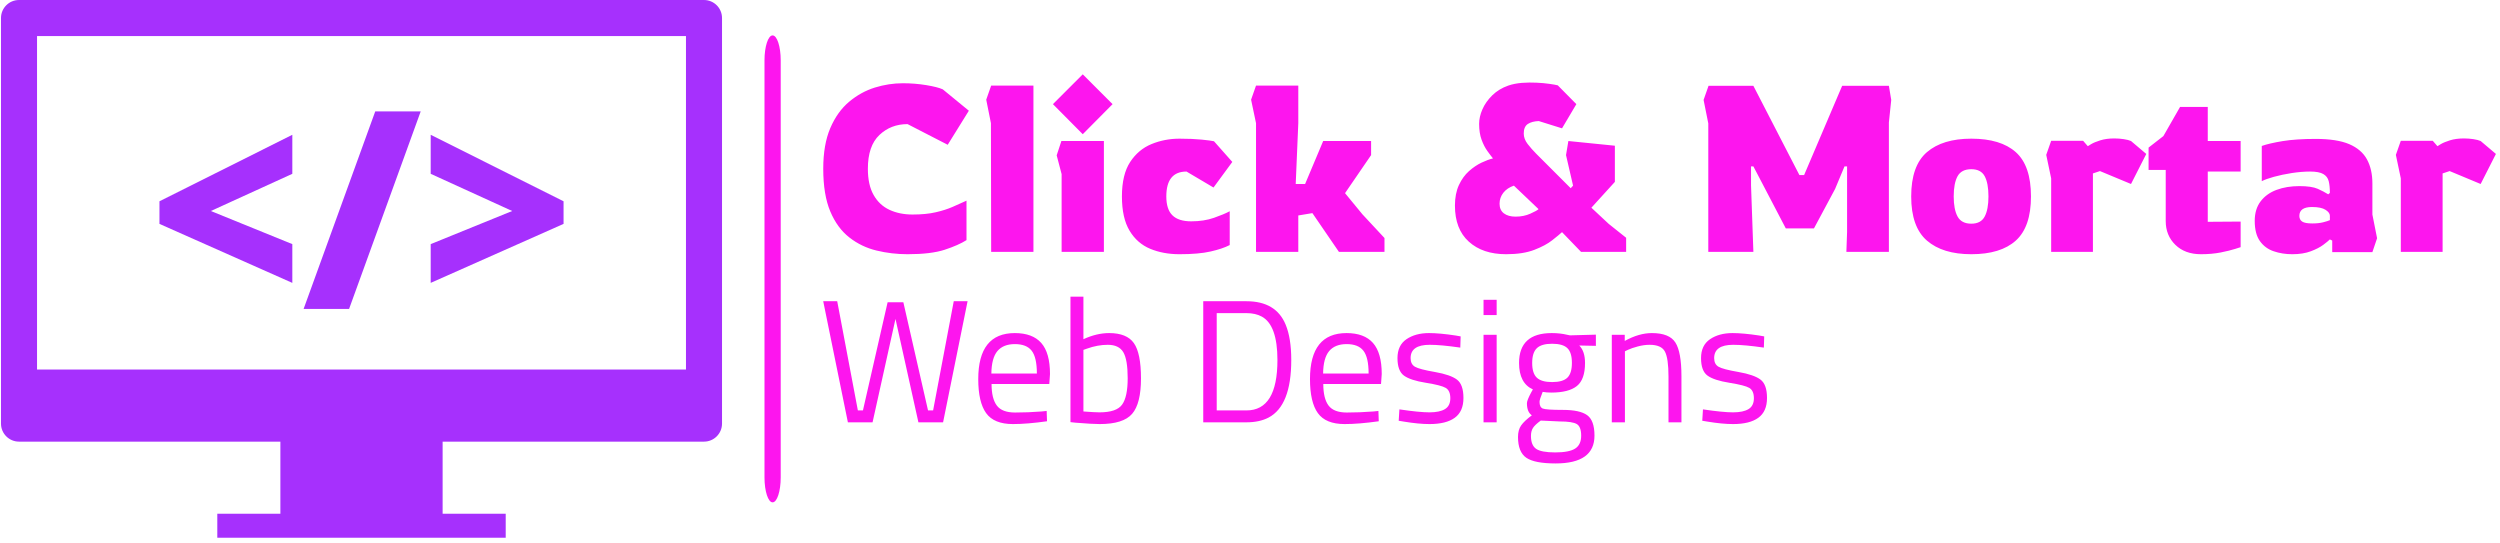
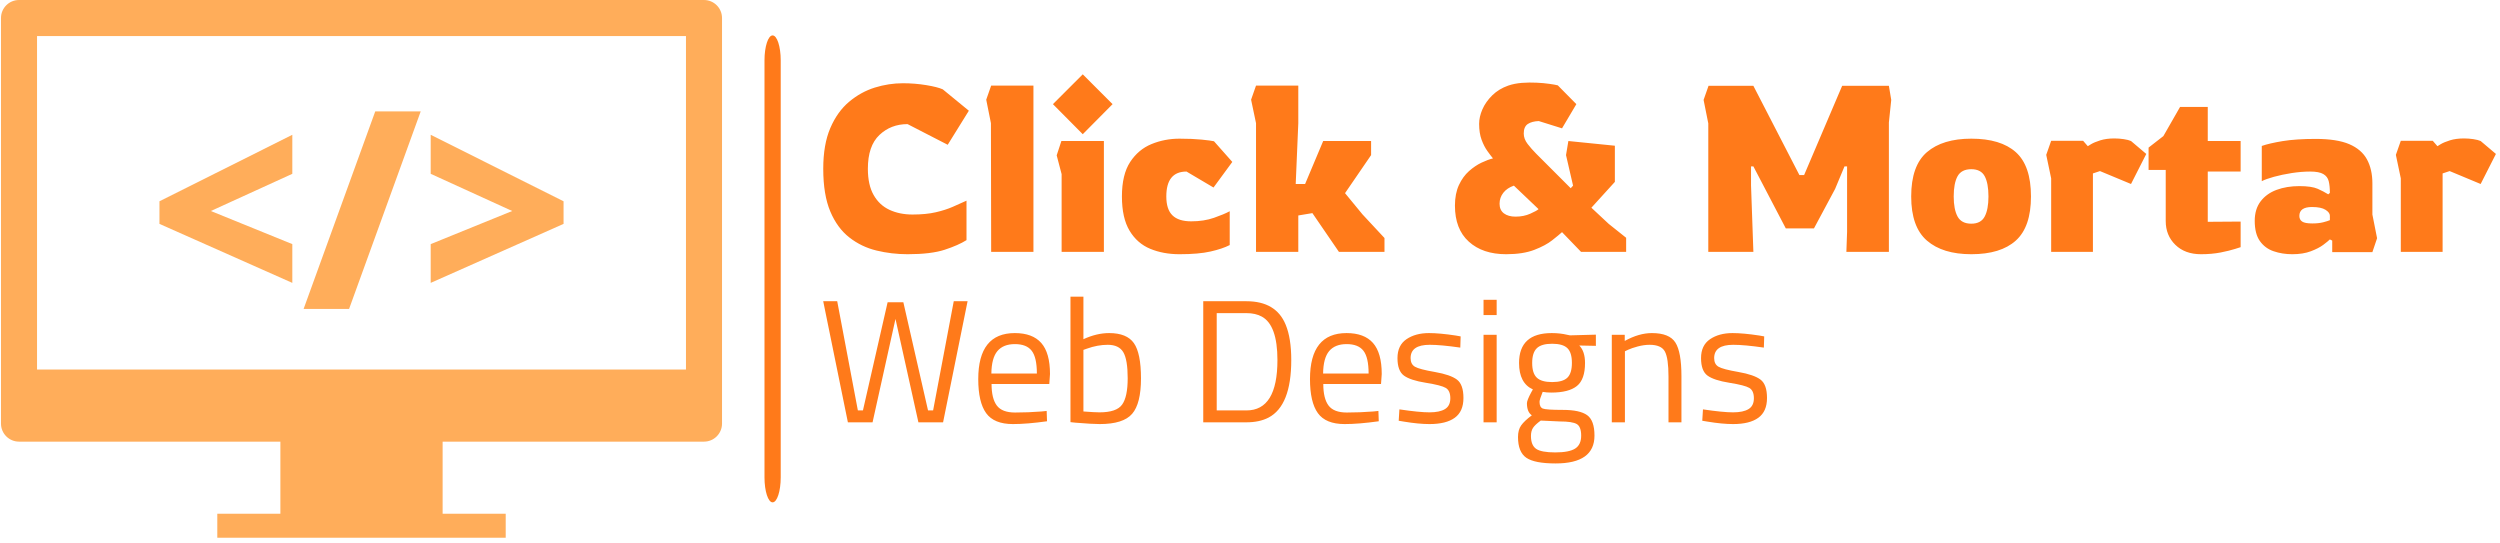
<svg xmlns="http://www.w3.org/2000/svg" version="1.1" width="2000" height="434" viewBox="0 0 2000 434">
  <g transform="matrix(1,0,0,1,-1.212121,-0.6892836)">
    <svg viewBox="0 0 396 86" data-background-color="#ffffff" preserveAspectRatio="xMidYMid meet" height="434" width="2000">
      <g id="tight-bounds" transform="matrix(1,0,0,1,0.24,0.1365862)">
        <svg viewBox="0 0 395.52 85.249" height="85.249" width="395.52">
          <g>
            <svg viewBox="0 0 589.921 127.149" height="85.249" width="395.52">
              <g>
-                 <rect width="3.836" height="110.405" x="180.524" y="8.372" fill="#fd15ee" opacity="1" stroke-width="0" stroke="transparent" fill-opacity="1" class="rect-qz-0" data-fill-palette-color="primary" rx="1%" id="qz-0" data-palette-color="#fd15ee" />
+                 <rect width="3.836" height="110.405" x="180.524" y="8.372" fill="#ff7a1a" opacity="1" stroke-width="0" stroke="transparent" fill-opacity="1" class="rect-qz-0" data-fill-palette-color="primary" rx="1%" id="qz-0" data-palette-color="#ff7a1a" />
              </g>
              <g transform="matrix(1,0,0,1,194.4011,17.57274)">
                <svg viewBox="0 0 395.52 92.004" height="92.004" width="395.52">
                  <g id="textblocktransform">
                    <svg viewBox="0 0 395.52 92.004" height="92.004" width="395.52" id="textblock">
                      <g>
                        <svg viewBox="0 0 395.52 42.534" height="42.534" width="395.52">
                          <g transform="matrix(1,0,0,1,0,0)">
-                             <svg width="395.52" viewBox="2 -37.8 356.12 38.3" height="42.534" data-palette-color="#fd15ee">
-                               <path d="M19.95 0.5L19.95 0.5Q16.55 0.5 13.35-0.28 10.15-1.05 7.58-3.05 5-5.05 3.5-8.6 2-12.15 2-17.7L2-17.7Q2-22.85 3.5-26.35 5-29.85 7.5-31.95 10-34.05 12.98-34.98 15.95-35.9 18.95-35.9L18.95-35.9Q21.5-35.9 23.93-35.5 26.35-35.1 27.45-34.6L27.45-34.6 33-30.05 28.5-22.8 19.95-27.2Q16.4-27.2 13.95-24.88 11.5-22.55 11.5-17.7L11.5-17.7Q11.5-14.25 12.73-12.1 13.95-9.95 16.1-8.95 18.25-7.95 21-7.95L21-7.95Q23.9-7.95 25.95-8.43 28-8.9 29.55-9.58 31.1-10.25 32.5-10.9L32.5-10.9 32.5-2.5Q30.75-1.4 27.85-0.45 24.95 0.5 19.95 0.5ZM46.75 0L37.75 0 37.7-27.4 36.7-32.4 37.75-35.4 46.75-35.4 46.75 0ZM63.6-31.45L57.25-25.05 50.9-31.45 57.25-37.8 63.6-31.45ZM61.75 0L52.75 0 52.75-16.55 51.7-20.55 52.7-23.6 61.75-23.6 61.75 0ZM77.84 0.5L77.84 0.5Q74.39 0.5 71.62-0.65 68.84-1.8 67.22-4.5 65.59-7.2 65.59-11.8L65.59-11.8Q65.59-16.45 67.34-19.13 69.09-21.8 71.89-22.95 74.69-24.1 77.84-24.1L77.84-24.1Q80.59-24.1 82.57-23.9 84.54-23.7 85.19-23.55L85.19-23.55 89.09-19.15 85.09-13.7 79.34-17.1Q75.04-17.1 75.04-11.8L75.04-11.8Q75.04-9.05 76.34-7.78 77.64-6.5 80.34-6.5L80.34-6.5Q83.04-6.5 85.19-7.25 87.34-8 88.54-8.65L88.54-8.65 88.54-1.45Q86.99-0.65 84.47-0.08 81.94 0.5 77.84 0.5ZM103.14 0L94.14 0 94.14-27.4 93.09-32.4 94.14-35.4 103.14-35.4 103.14-27.4 102.59-14.45 104.59-14.45 108.44-23.6 118.64-23.6 118.64-20.6 113.09-12.5 116.79-8 121.49-2.95 121.49 0 111.79 0 106.14-8.25 103.14-7.75 103.14 0ZM147.39 0.5L147.39 0.5Q142.39 0.5 139.44-2.18 136.49-4.85 136.49-9.85L136.49-9.85Q136.49-12.4 137.34-14.23 138.19-16.05 139.49-17.2 140.79-18.35 142.16-19 143.54-19.65 144.59-19.9L144.59-19.9Q144.09-20.5 143.39-21.48 142.69-22.45 142.16-23.88 141.64-25.3 141.64-27.25L141.64-27.25Q141.64-28.75 142.34-30.35 143.04-31.95 144.44-33.33 145.84-34.7 147.84-35.4L147.84-35.4Q149.14-35.85 150.74-35.98 152.34-36.1 153.86-36.02 155.39-35.95 156.61-35.77 157.84-35.6 158.39-35.45L158.39-35.45 162.34-31.45 159.29-26.3 154.34-27.85Q152.89-27.8 152.01-27.23 151.14-26.65 151.14-25.2L151.14-25.2Q151.14-24.05 151.96-22.98 152.79-21.9 153.79-20.9L153.79-20.9 161.14-13.55 161.64-14.1 160.14-20.6 160.64-23.6 170.54-22.6 170.54-14.9 165.54-9.4 169.24-5.95 172.94-3 172.94 0 163.34 0 159.29-4.2Q158.64-3.6 157.21-2.48 155.79-1.35 153.39-0.43 150.99 0.5 147.39 0.5ZM149.39-7.5L149.39-7.5Q151.14-7.5 152.54-8.13 153.94-8.75 154.29-9.1L154.29-9.1 149.04-14.1Q147.59-13.6 146.79-12.58 145.99-11.55 145.99-10.25L145.99-10.25Q145.99-8.9 146.91-8.2 147.84-7.5 149.39-7.5ZM200.03 0L190.43 0 190.43-27.35 189.43-32.35 190.48-35.35 200.03-35.35 209.83-16.35 210.83-16.35 218.93-35.35 228.88-35.35 229.38-32.35 228.88-27.55 228.88 0 219.83 0 219.98-4.25 219.98-18.2 219.43-18.2 217.43-13.4 212.93-5 206.93-5 200.03-18.2 199.53-18.2 199.53-14.15 200.03 0ZM246.43 0.5L246.43 0.5Q240.33 0.5 236.98-2.4 233.63-5.3 233.63-11.8L233.63-11.8Q233.63-18.35 236.98-21.23 240.33-24.1 246.43-24.1L246.43-24.1Q252.68-24.1 255.9-21.23 259.13-18.35 259.13-11.8L259.13-11.8Q259.13-5.3 255.9-2.4 252.68 0.5 246.43 0.5ZM246.43-6L246.43-6Q248.48-6 249.28-7.53 250.08-9.05 250.08-11.8L250.08-11.8Q250.08-14.6 249.28-16.1 248.48-17.6 246.43-17.6L246.43-17.6Q244.33-17.6 243.5-16.1 242.68-14.6 242.68-11.8L242.68-11.8Q242.68-9.05 243.5-7.53 244.33-6 246.43-6ZM272.32 0L263.43 0 263.43-15.65 262.38-20.65 263.43-23.65 270.23-23.65 271.23-22.5Q271.23-22.5 271.93-22.93 272.63-23.35 273.9-23.75 275.18-24.15 276.88-24.15L276.88-24.15Q277.88-24.15 278.88-24 279.88-23.85 280.43-23.6L280.43-23.6 283.68-20.85 280.43-14.45 273.82-17.2 272.32-16.7 272.32 0ZM295.32 0.5L295.32 0.5Q291.92 0.5 289.87-1.5 287.82-3.5 287.82-6.55L287.82-6.55 287.82-17.45 284.17-17.45 284.17-22.2 287.32-24.65 290.87-30.85 296.77-30.85 296.77-23.6 303.77-23.6 303.77-17.1 296.77-17.1 296.77-6.4 303.77-6.45 303.77-1Q303.77-1 302.6-0.63 301.42-0.25 299.52 0.13 297.62 0.5 295.32 0.5ZM314.77 0.5L314.77 0.5Q312.62 0.5 310.8-0.13 308.97-0.75 307.87-2.3 306.77-3.85 306.77-6.6L306.77-6.6Q306.77-9.1 308.02-10.75 309.27-12.4 311.42-13.2 313.57-14 316.27-14L316.27-14Q318.87-14 320.17-13.43 321.47-12.85 322.42-12.25L322.42-12.25 322.77-12.55Q322.77-14.05 322.52-15.05 322.27-16.05 321.37-16.57 320.47-17.1 318.57-17.1L318.57-17.1Q316.72-17.1 314.65-16.78 312.57-16.45 310.85-15.98 309.12-15.5 308.27-15.05L308.27-15.05 308.27-22.55Q309.82-23.1 312.7-23.58 315.57-24.05 319.77-24.05L319.77-24.05Q324.27-24.05 326.9-22.93 329.52-21.8 330.67-19.68 331.82-17.55 331.82-14.6L331.82-14.6 331.82-7.95 332.82-2.9 331.82 0.05 323.27 0.05 323.27-2.4 322.77-2.65Q322.37-2.25 321.37-1.5 320.37-0.75 318.72-0.13 317.07 0.5 314.77 0.5ZM319.02-6.05L319.02-6.05Q320.37-6.05 321.35-6.3 322.32-6.55 322.77-6.75L322.77-6.75 322.77-7.7Q322.77-8.35 321.85-8.95 320.92-9.55 318.97-9.55L318.97-9.55Q316.27-9.55 316.27-7.65L316.27-7.65Q316.27-6.85 316.87-6.45 317.47-6.05 319.02-6.05ZM346.77 0L337.87 0 337.87-15.65 336.82-20.65 337.87-23.65 344.67-23.65 345.67-22.5Q345.67-22.5 346.37-22.93 347.07-23.35 348.34-23.75 349.62-24.15 351.32-24.15L351.32-24.15Q352.32-24.15 353.32-24 354.32-23.85 354.87-23.6L354.87-23.6 358.12-20.85 354.87-14.45 348.27-17.2 346.77-16.7 346.77 0Z" opacity="1" transform="matrix(1,0,0,1,0,0)" fill="#fd15ee" class="wordmark-text-0" data-fill-palette-color="primary" id="text-0" />
+                             <svg width="395.52" viewBox="2 -37.8 356.12 38.3" height="42.534" data-palette-color="#ff7a1a">
+                               <path d="M19.95 0.5L19.95 0.5Q16.55 0.5 13.35-0.28 10.15-1.05 7.58-3.05 5-5.05 3.5-8.6 2-12.15 2-17.7L2-17.7Q2-22.85 3.5-26.35 5-29.85 7.5-31.95 10-34.05 12.98-34.98 15.95-35.9 18.95-35.9L18.95-35.9Q21.5-35.9 23.93-35.5 26.35-35.1 27.45-34.6L27.45-34.6 33-30.05 28.5-22.8 19.95-27.2Q16.4-27.2 13.95-24.88 11.5-22.55 11.5-17.7L11.5-17.7Q11.5-14.25 12.73-12.1 13.95-9.95 16.1-8.95 18.25-7.95 21-7.95L21-7.95Q23.9-7.95 25.95-8.43 28-8.9 29.55-9.58 31.1-10.25 32.5-10.9L32.5-10.9 32.5-2.5Q30.75-1.4 27.85-0.45 24.95 0.5 19.95 0.5ZM46.75 0L37.75 0 37.7-27.4 36.7-32.4 37.75-35.4 46.75-35.4 46.75 0ZM63.6-31.45L57.25-25.05 50.9-31.45 57.25-37.8 63.6-31.45ZM61.75 0L52.75 0 52.75-16.55 51.7-20.55 52.7-23.6 61.75-23.6 61.75 0ZM77.84 0.5L77.84 0.5Q74.39 0.5 71.62-0.65 68.84-1.8 67.22-4.5 65.59-7.2 65.59-11.8L65.59-11.8Q65.59-16.45 67.34-19.13 69.09-21.8 71.89-22.95 74.69-24.1 77.84-24.1L77.84-24.1Q80.59-24.1 82.57-23.9 84.54-23.7 85.19-23.55L85.19-23.55 89.09-19.15 85.09-13.7 79.34-17.1Q75.04-17.1 75.04-11.8L75.04-11.8Q75.04-9.05 76.34-7.78 77.64-6.5 80.34-6.5L80.34-6.5Q83.04-6.5 85.19-7.25 87.34-8 88.54-8.65L88.54-8.65 88.54-1.45Q86.99-0.65 84.47-0.08 81.94 0.5 77.84 0.5ZM103.14 0L94.14 0 94.14-27.4 93.09-32.4 94.14-35.4 103.14-35.4 103.14-27.4 102.59-14.45 104.59-14.45 108.44-23.6 118.64-23.6 118.64-20.6 113.09-12.5 116.79-8 121.49-2.95 121.49 0 111.79 0 106.14-8.25 103.14-7.75 103.14 0ZM147.39 0.5L147.39 0.5Q142.39 0.5 139.44-2.18 136.49-4.85 136.49-9.85L136.49-9.85Q136.49-12.4 137.34-14.23 138.19-16.05 139.49-17.2 140.79-18.35 142.16-19 143.54-19.65 144.59-19.9L144.59-19.9Q144.09-20.5 143.39-21.48 142.69-22.45 142.16-23.88 141.64-25.3 141.64-27.25L141.64-27.25Q141.64-28.75 142.34-30.35 143.04-31.95 144.44-33.33 145.84-34.7 147.84-35.4L147.84-35.4Q149.14-35.85 150.74-35.98 152.34-36.1 153.86-36.02 155.39-35.95 156.61-35.77 157.84-35.6 158.39-35.45L158.39-35.45 162.34-31.45 159.29-26.3 154.34-27.85Q152.89-27.8 152.01-27.23 151.14-26.65 151.14-25.2L151.14-25.2Q151.14-24.05 151.96-22.98 152.79-21.9 153.79-20.9L153.79-20.9 161.14-13.55 161.64-14.1 160.14-20.6 160.64-23.6 170.54-22.6 170.54-14.9 165.54-9.4 169.24-5.95 172.94-3 172.94 0 163.34 0 159.29-4.2Q158.64-3.6 157.21-2.48 155.79-1.35 153.39-0.43 150.99 0.5 147.39 0.5ZM149.39-7.5L149.39-7.5Q151.14-7.5 152.54-8.13 153.94-8.75 154.29-9.1L154.29-9.1 149.04-14.1Q147.59-13.6 146.79-12.58 145.99-11.55 145.99-10.25L145.99-10.25Q145.99-8.9 146.91-8.2 147.84-7.5 149.39-7.5ZM200.03 0L190.43 0 190.43-27.35 189.43-32.35 190.48-35.35 200.03-35.35 209.83-16.35 210.83-16.35 218.93-35.35 228.88-35.35 229.38-32.35 228.88-27.55 228.88 0 219.83 0 219.98-4.25 219.98-18.2 219.43-18.2 217.43-13.4 212.93-5 206.93-5 200.03-18.2 199.53-18.2 199.53-14.15 200.03 0ZM246.43 0.5L246.43 0.5Q240.33 0.5 236.98-2.4 233.63-5.3 233.63-11.8L233.63-11.8Q233.63-18.35 236.98-21.23 240.33-24.1 246.43-24.1L246.43-24.1Q252.68-24.1 255.9-21.23 259.13-18.35 259.13-11.8L259.13-11.8Q259.13-5.3 255.9-2.4 252.68 0.5 246.43 0.5ZM246.43-6L246.43-6Q248.48-6 249.28-7.53 250.08-9.05 250.08-11.8L250.08-11.8Q250.08-14.6 249.28-16.1 248.48-17.6 246.43-17.6L246.43-17.6Q244.33-17.6 243.5-16.1 242.68-14.6 242.68-11.8L242.68-11.8Q242.68-9.05 243.5-7.53 244.33-6 246.43-6ZM272.32 0L263.43 0 263.43-15.65 262.38-20.65 263.43-23.65 270.23-23.65 271.23-22.5Q271.23-22.5 271.93-22.93 272.63-23.35 273.9-23.75 275.18-24.15 276.88-24.15L276.88-24.15Q277.88-24.15 278.88-24 279.88-23.85 280.43-23.6L280.43-23.6 283.68-20.85 280.43-14.45 273.82-17.2 272.32-16.7 272.32 0ZM295.32 0.5L295.32 0.5Q291.92 0.5 289.87-1.5 287.82-3.5 287.82-6.55L287.82-6.55 287.82-17.45 284.17-17.45 284.17-22.2 287.32-24.65 290.87-30.85 296.77-30.85 296.77-23.6 303.77-23.6 303.77-17.1 296.77-17.1 296.77-6.4 303.77-6.45 303.77-1Q303.77-1 302.6-0.63 301.42-0.25 299.52 0.13 297.62 0.5 295.32 0.5ZM314.77 0.5L314.77 0.5Q312.62 0.5 310.8-0.13 308.97-0.75 307.87-2.3 306.77-3.85 306.77-6.6L306.77-6.6Q306.77-9.1 308.02-10.75 309.27-12.4 311.42-13.2 313.57-14 316.27-14L316.27-14Q318.87-14 320.17-13.43 321.47-12.85 322.42-12.25L322.42-12.25 322.77-12.55Q322.77-14.05 322.52-15.05 322.27-16.05 321.37-16.57 320.47-17.1 318.57-17.1L318.57-17.1Q316.72-17.1 314.65-16.78 312.57-16.45 310.85-15.98 309.12-15.5 308.27-15.05L308.27-15.05 308.27-22.55Q309.82-23.1 312.7-23.58 315.57-24.05 319.77-24.05L319.77-24.05Q324.27-24.05 326.9-22.93 329.52-21.8 330.67-19.68 331.82-17.55 331.82-14.6L331.82-14.6 331.82-7.95 332.82-2.9 331.82 0.05 323.27 0.05 323.27-2.4 322.77-2.65Q322.37-2.25 321.37-1.5 320.37-0.75 318.72-0.13 317.07 0.5 314.77 0.5ZM319.02-6.05L319.02-6.05Q320.37-6.05 321.35-6.3 322.32-6.55 322.77-6.75L322.77-6.75 322.77-7.7Q322.77-8.35 321.85-8.95 320.92-9.55 318.97-9.55L318.97-9.55Q316.27-9.55 316.27-7.65L316.27-7.65Q316.27-6.85 316.87-6.45 317.47-6.05 319.02-6.05ZM346.77 0L337.87 0 337.87-15.65 336.82-20.65 337.87-23.65 344.67-23.65 345.67-22.5Q345.67-22.5 346.37-22.93 347.07-23.35 348.34-23.75 349.62-24.15 351.32-24.15L351.32-24.15Q352.32-24.15 353.32-24 354.32-23.85 354.87-23.6L354.87-23.6 358.12-20.85 354.87-14.45 348.27-17.2 346.77-16.7 346.77 0Z" opacity="1" transform="matrix(1,0,0,1,0,0)" fill="#ff7a1a" class="wordmark-text-0" data-fill-palette-color="primary" id="text-0" />
                            </svg>
                          </g>
                        </svg>
                      </g>
                      <g transform="matrix(1,0,0,1,0,52.57502)">
                        <svg viewBox="0 0 223.168 39.429" height="39.429" width="223.168">
                          <g transform="matrix(1,0,0,1,0,0)">
-                             <svg width="223.168" viewBox="1.5 -35.9 269.68 47.65" height="39.429" data-palette-color="#fd15ee">
-                               <path d="M8.55 0L1.5-34.6 5.5-34.6 11.4-3.4 12.85-3.4 19.9-34.3 24.4-34.3 31.45-3.4 32.9-3.4 38.8-34.6 42.75-34.6 35.75 0 28.7 0 22.15-29.55 15.6 0 8.55 0ZM63.9-3.1L63.9-3.1 65.35-3.25 65.45-0.3Q59.75 0.5 55.7 0.5L55.7 0.5Q50.3 0.5 48.05-2.63 45.8-5.75 45.8-12.35L45.8-12.35Q45.8-25.5 56.25-25.5L56.25-25.5Q61.3-25.5 63.8-22.68 66.3-19.85 66.3-13.8L66.3-13.8 66.1-10.95 49.6-10.95Q49.6-6.8 51.1-4.8 52.6-2.8 56.32-2.8 60.05-2.8 63.9-3.1ZM49.55-13.95L62.55-13.95Q62.55-18.55 61.07-20.45 59.6-22.35 56.27-22.35 52.95-22.35 51.27-20.35 49.6-18.35 49.55-13.95L49.55-13.95ZM83.2-25.5L83.2-25.5Q88.25-25.5 90.27-22.63 92.3-19.75 92.3-12.55 92.3-5.35 89.77-2.43 87.25 0.5 80.5 0.5L80.5 0.5Q78.4 0.5 73.55 0.1L73.55 0.1 72.15-0.05 72.15-35.9 75.85-35.9 75.85-23.75Q79.65-25.5 83.2-25.5ZM80.45-2.85L80.45-2.85Q85.35-2.85 86.92-5.08 88.5-7.3 88.5-12.6 88.5-17.9 87.25-20.03 86-22.15 82.8-22.15L82.8-22.15Q79.9-22.15 76.85-21.05L76.85-21.05 75.85-20.7 75.85-3.1Q79.1-2.85 80.45-2.85ZM122.44 0L122.44 0 110.09 0 110.09-34.6 122.44-34.6Q130.89-34.6 133.64-27.9L133.64-27.9Q135.24-24.05 135.24-17.8L135.24-17.8Q135.24-4.75 128.74-1.35L128.74-1.35Q126.14 0 122.44 0ZM131.29-17.8L131.29-17.8Q131.29-27.75 126.84-30.2L126.84-30.2Q125.04-31.2 122.44-31.2L122.44-31.2 113.94-31.2 113.94-3.4 122.44-3.4Q131.29-3.4 131.29-17.8ZM158.69-3.1L158.69-3.1 160.14-3.25 160.24-0.3Q154.54 0.5 150.49 0.5L150.49 0.5Q145.09 0.5 142.84-2.63 140.59-5.75 140.59-12.35L140.59-12.35Q140.59-25.5 151.04-25.5L151.04-25.5Q156.09-25.5 158.59-22.68 161.09-19.85 161.09-13.8L161.09-13.8 160.89-10.95 144.39-10.95Q144.39-6.8 145.89-4.8 147.39-2.8 151.11-2.8 154.84-2.8 158.69-3.1ZM144.34-13.95L157.34-13.95Q157.34-18.55 155.86-20.45 154.39-22.35 151.06-22.35 147.74-22.35 146.06-20.35 144.39-18.35 144.34-13.95L144.34-13.95ZM174.79-22.15L174.79-22.15Q169.34-22.15 169.34-18.35L169.34-18.35Q169.34-16.6 170.59-15.88 171.84-15.15 176.29-14.38 180.74-13.6 182.59-12.2 184.44-10.8 184.44-6.95 184.44-3.1 181.96-1.3 179.49 0.5 174.74 0.5L174.74 0.5Q171.64 0.5 167.44-0.2L167.44-0.2 165.94-0.45 166.14-3.7Q171.84-2.85 174.74-2.85 177.64-2.85 179.16-3.78 180.69-4.7 180.69-6.88 180.69-9.05 179.39-9.83 178.09-10.6 173.69-11.3 169.29-12 167.44-13.35 165.59-14.7 165.59-18.35 165.59-22 168.16-23.75 170.74-25.5 174.59-25.5L174.59-25.5Q177.64-25.5 182.24-24.8L182.24-24.8 183.64-24.55 183.54-21.35Q177.99-22.15 174.79-22.15ZM193.93 0L190.18 0 190.18-25 193.93-25 193.93 0ZM193.93-30.65L190.18-30.65 190.18-35 193.93-35 193.93-30.65ZM210.78 11.75L210.78 11.75Q204.78 11.75 202.41 10.13 200.03 8.5 200.03 4.2L200.03 4.2Q200.03 2.15 200.93 0.88 201.83-0.4 203.98-2L203.98-2Q202.58-2.95 202.58-5.45L202.58-5.45Q202.58-6.3 203.83-8.6L203.83-8.6 204.28-9.4Q200.33-11.2 200.33-16.95L200.33-16.95Q200.33-25.5 209.68-25.5L209.68-25.5Q212.08-25.5 214.13-25L214.13-25 214.88-24.85 222.28-25.05 222.28-21.85 217.53-21.95Q219.18-20.3 219.18-16.95L219.18-16.95Q219.18-12.25 216.86-10.38 214.53-8.5 209.53-8.5L209.53-8.5Q208.18-8.5 207.08-8.7L207.08-8.7Q206.18-6.5 206.18-5.85L206.18-5.85Q206.18-4.3 207.13-3.93 208.08-3.55 212.88-3.55 217.68-3.55 219.78-2.05 221.88-0.55 221.88 3.8L221.88 3.8Q221.88 11.75 210.78 11.75ZM203.73 3.9L203.73 3.9Q203.73 6.55 205.21 7.58 206.68 8.6 210.66 8.6 214.63 8.6 216.36 7.5 218.08 6.4 218.08 3.83 218.08 1.25 216.83 0.5 215.58-0.25 211.93-0.25L211.93-0.25 206.53-0.5Q204.88 0.7 204.31 1.6 203.73 2.5 203.73 3.9ZM204.08-16.95Q204.08-14 205.41-12.75 206.73-11.5 209.78-11.5 212.83-11.5 214.13-12.75 215.43-14 215.43-16.98 215.43-19.95 214.13-21.2 212.83-22.45 209.78-22.45 206.73-22.45 205.41-21.18 204.08-19.9 204.08-16.95ZM230.58-20.3L230.58 0 226.83 0 226.83-25 230.53-25 230.53-23.25Q234.58-25.5 238.28-25.5L238.28-25.5Q243.28-25.5 245-22.8 246.73-20.1 246.73-13.2L246.73-13.2 246.73 0 243.03 0 243.03-13.1Q243.03-18.3 242-20.23 240.98-22.15 237.63-22.15L237.63-22.15Q236.03-22.15 234.25-21.68 232.48-21.2 231.53-20.75L231.53-20.75 230.58-20.3ZM261.53-22.15L261.53-22.15Q256.08-22.15 256.08-18.35L256.08-18.35Q256.08-16.6 257.33-15.88 258.58-15.15 263.03-14.38 267.48-13.6 269.33-12.2 271.18-10.8 271.18-6.95 271.18-3.1 268.7-1.3 266.23 0.5 261.48 0.5L261.48 0.5Q258.38 0.5 254.18-0.2L254.18-0.2 252.68-0.45 252.88-3.7Q258.58-2.85 261.48-2.85 264.38-2.85 265.9-3.78 267.43-4.7 267.43-6.88 267.43-9.05 266.13-9.83 264.83-10.6 260.43-11.3 256.03-12 254.18-13.35 252.33-14.7 252.33-18.35 252.33-22 254.9-23.75 257.48-25.5 261.33-25.5L261.33-25.5Q264.38-25.5 268.98-24.8L268.98-24.8 270.38-24.55 270.28-21.35Q264.73-22.15 261.53-22.15Z" opacity="1" transform="matrix(1,0,0,1,0,0)" fill="#fd15ee" class="slogan-text-1" data-fill-palette-color="secondary" id="text-1" />
+                             <svg width="223.168" viewBox="1.5 -35.9 269.68 47.65" height="39.429" data-palette-color="#ff7a1a">
+                               <path d="M8.55 0L1.5-34.6 5.5-34.6 11.4-3.4 12.85-3.4 19.9-34.3 24.4-34.3 31.45-3.4 32.9-3.4 38.8-34.6 42.75-34.6 35.75 0 28.7 0 22.15-29.55 15.6 0 8.55 0ZM63.9-3.1L63.9-3.1 65.35-3.25 65.45-0.3Q59.75 0.5 55.7 0.5L55.7 0.5Q50.3 0.5 48.05-2.63 45.8-5.75 45.8-12.35L45.8-12.35Q45.8-25.5 56.25-25.5L56.25-25.5Q61.3-25.5 63.8-22.68 66.3-19.85 66.3-13.8L66.3-13.8 66.1-10.95 49.6-10.95Q49.6-6.8 51.1-4.8 52.6-2.8 56.32-2.8 60.05-2.8 63.9-3.1ZM49.55-13.95L62.55-13.95Q62.55-18.55 61.07-20.45 59.6-22.35 56.27-22.35 52.95-22.35 51.27-20.35 49.6-18.35 49.55-13.95L49.55-13.95ZM83.2-25.5L83.2-25.5Q88.25-25.5 90.27-22.63 92.3-19.75 92.3-12.55 92.3-5.35 89.77-2.43 87.25 0.5 80.5 0.5L80.5 0.5Q78.4 0.5 73.55 0.1L73.55 0.1 72.15-0.05 72.15-35.9 75.85-35.9 75.85-23.75Q79.65-25.5 83.2-25.5ZM80.45-2.85L80.45-2.85Q85.35-2.85 86.92-5.08 88.5-7.3 88.5-12.6 88.5-17.9 87.25-20.03 86-22.15 82.8-22.15L82.8-22.15Q79.9-22.15 76.85-21.05L76.85-21.05 75.85-20.7 75.85-3.1Q79.1-2.85 80.45-2.85ZM122.44 0L122.44 0 110.09 0 110.09-34.6 122.44-34.6Q130.89-34.6 133.64-27.9L133.64-27.9Q135.24-24.05 135.24-17.8L135.24-17.8Q135.24-4.75 128.74-1.35L128.74-1.35Q126.14 0 122.44 0ZM131.29-17.8L131.29-17.8Q131.29-27.75 126.84-30.2L126.84-30.2Q125.04-31.2 122.44-31.2L122.44-31.2 113.94-31.2 113.94-3.4 122.44-3.4Q131.29-3.4 131.29-17.8ZM158.69-3.1L158.69-3.1 160.14-3.25 160.24-0.3Q154.54 0.5 150.49 0.5L150.49 0.5Q145.09 0.5 142.84-2.63 140.59-5.75 140.59-12.35L140.59-12.35Q140.59-25.5 151.04-25.5L151.04-25.5Q156.09-25.5 158.59-22.68 161.09-19.85 161.09-13.8L161.09-13.8 160.89-10.95 144.39-10.95Q144.39-6.8 145.89-4.8 147.39-2.8 151.11-2.8 154.84-2.8 158.69-3.1ZM144.34-13.95L157.34-13.95Q157.34-18.55 155.86-20.45 154.39-22.35 151.06-22.35 147.74-22.35 146.06-20.35 144.39-18.35 144.34-13.95L144.34-13.95ZM174.79-22.15L174.79-22.15Q169.34-22.15 169.34-18.35L169.34-18.35Q169.34-16.6 170.59-15.88 171.84-15.15 176.29-14.38 180.74-13.6 182.59-12.2 184.44-10.8 184.44-6.95 184.44-3.1 181.96-1.3 179.49 0.5 174.74 0.5L174.74 0.5Q171.64 0.5 167.44-0.2L167.44-0.2 165.94-0.45 166.14-3.7Q171.84-2.85 174.74-2.85 177.64-2.85 179.16-3.78 180.69-4.7 180.69-6.88 180.69-9.05 179.39-9.83 178.09-10.6 173.69-11.3 169.29-12 167.44-13.35 165.59-14.7 165.59-18.35 165.59-22 168.16-23.75 170.74-25.5 174.59-25.5L174.59-25.5Q177.64-25.5 182.24-24.8L182.24-24.8 183.64-24.55 183.54-21.35Q177.99-22.15 174.79-22.15ZM193.93 0L190.18 0 190.18-25 193.93-25 193.93 0ZM193.93-30.65L190.18-30.65 190.18-35 193.93-35 193.93-30.65ZM210.78 11.75L210.78 11.75Q204.78 11.75 202.41 10.13 200.03 8.5 200.03 4.2L200.03 4.2Q200.03 2.15 200.93 0.88 201.83-0.4 203.98-2L203.98-2Q202.58-2.95 202.58-5.45L202.58-5.45Q202.58-6.3 203.83-8.6L203.83-8.6 204.28-9.4Q200.33-11.2 200.33-16.95L200.33-16.95Q200.33-25.5 209.68-25.5L209.68-25.5Q212.08-25.5 214.13-25L214.13-25 214.88-24.85 222.28-25.05 222.28-21.85 217.53-21.95Q219.18-20.3 219.18-16.95L219.18-16.95Q219.18-12.25 216.86-10.38 214.53-8.5 209.53-8.5L209.53-8.5Q208.18-8.5 207.08-8.7L207.08-8.7Q206.18-6.5 206.18-5.85L206.18-5.85Q206.18-4.3 207.13-3.93 208.08-3.55 212.88-3.55 217.68-3.55 219.78-2.05 221.88-0.55 221.88 3.8L221.88 3.8Q221.88 11.75 210.78 11.75ZM203.73 3.9L203.73 3.9Q203.73 6.55 205.21 7.58 206.68 8.6 210.66 8.6 214.63 8.6 216.36 7.5 218.08 6.4 218.08 3.83 218.08 1.25 216.83 0.5 215.58-0.25 211.93-0.25L211.93-0.25 206.53-0.5Q204.88 0.7 204.31 1.6 203.73 2.5 203.73 3.9ZM204.08-16.95Q204.08-14 205.41-12.75 206.73-11.5 209.78-11.5 212.83-11.5 214.13-12.75 215.43-14 215.43-16.98 215.43-19.95 214.13-21.2 212.83-22.45 209.78-22.45 206.73-22.45 205.41-21.18 204.08-19.9 204.08-16.95ZM230.58-20.3L230.58 0 226.83 0 226.83-25 230.53-25 230.53-23.25Q234.58-25.5 238.28-25.5L238.28-25.5Q243.28-25.5 245-22.8 246.73-20.1 246.73-13.2L246.73-13.2 246.73 0 243.03 0 243.03-13.1Q243.03-18.3 242-20.23 240.98-22.15 237.63-22.15L237.63-22.15Q236.03-22.15 234.25-21.68 232.48-21.2 231.53-20.75L231.53-20.75 230.58-20.3ZM261.53-22.15L261.53-22.15Q256.08-22.15 256.08-18.35L256.08-18.35Q256.08-16.6 257.33-15.88 258.58-15.15 263.03-14.38 267.48-13.6 269.33-12.2 271.18-10.8 271.18-6.95 271.18-3.1 268.7-1.3 266.23 0.5 261.48 0.5L261.48 0.5Q258.38 0.5 254.18-0.2L254.18-0.2 252.68-0.45 252.88-3.7Q258.58-2.85 261.48-2.85 264.38-2.85 265.9-3.78 267.43-4.7 267.43-6.88 267.43-9.05 266.13-9.83 264.83-10.6 260.43-11.3 256.03-12 254.18-13.35 252.33-14.7 252.33-18.35 252.33-22 254.9-23.75 257.48-25.5 261.33-25.5L261.33-25.5Q264.38-25.5 268.98-24.8L268.98-24.8 270.38-24.55 270.28-21.35Q264.73-22.15 261.53-22.15Z" opacity="1" transform="matrix(1,0,0,1,0,0)" fill="#ff7a1a" class="slogan-text-1" data-fill-palette-color="secondary" id="text-1" />
                            </svg>
                          </g>
                        </svg>
                      </g>
                    </svg>
                  </g>
                </svg>
              </g>
              <g>
                <svg viewBox="0 0 170.483 127.149" height="127.149" width="170.483">
                  <g>
                    <svg version="1.1" x="0" y="0" viewBox="14 19 80 59.665" enable-background="new 0 0 108.121 99.421" xml:space="preserve" width="170.483" height="127.149" class="icon-icon-0" data-fill-palette-color="accent" id="icon-0">
-                       <g fill="#a630fd" data-fill-palette-color="accent" />
-                       <g fill="#a630fd" data-fill-palette-color="accent" />
-                       <g fill="#a630fd" data-fill-palette-color="accent" />
-                       <g fill="#a630fd" data-fill-palette-color="accent" />
-                       <path d="M92 19H16c-1.104 0-2 0.896-2 2v45c0 1.104 0.896 2 2 2h76c1.104 0 2-0.896 2-2V21C94 19.896 93.104 19 92 19zM90 60H18V23h72V60z" fill="#a630fd" data-fill-palette-color="accent" />
-                       <rect x="45" y="66" width="18" height="12" fill="#a630fd" data-fill-palette-color="accent" />
-                       <rect x="38" y="76" width="32" height="3" fill="#a630fd" data-fill-palette-color="accent" />
-                       <g fill="#a630fd" data-fill-palette-color="accent">
-                         <path d="M46.324 50.387L31.583 43.84v-2.508l14.741-7.377v4.33l-9.04 4.126 9.04 3.674V50.387z" fill="#a630fd" data-fill-palette-color="accent" />
-                         <path d="M60.569 31.359l-7.947 21.915h-5.045l7.947-21.915H60.569z" fill="#a630fd" data-fill-palette-color="accent" />
-                         <path d="M61.677 46.085l9.041-3.674-9.041-4.126v-4.33l14.741 7.377v2.508l-14.741 6.546V46.085z" fill="#a630fd" data-fill-palette-color="accent" />
+                       <g fill="#ffad5a" data-fill-palette-color="accent" />
+                       <g fill="#ffad5a" data-fill-palette-color="accent" />
+                       <g fill="#ffad5a" data-fill-palette-color="accent" />
+                       <g fill="#ffad5a" data-fill-palette-color="accent" />
+                       <path d="M92 19H16c-1.104 0-2 0.896-2 2v45c0 1.104 0.896 2 2 2h76c1.104 0 2-0.896 2-2V21C94 19.896 93.104 19 92 19zM90 60H18V23h72V60z" fill="#ffad5a" data-fill-palette-color="accent" />
+                       <rect x="45" y="66" width="18" height="12" fill="#ffad5a" data-fill-palette-color="accent" />
+                       <rect x="38" y="76" width="32" height="3" fill="#ffad5a" data-fill-palette-color="accent" />
+                       <g fill="#ffad5a" data-fill-palette-color="accent">
+                         <path d="M46.324 50.387L31.583 43.84v-2.508l14.741-7.377v4.33l-9.04 4.126 9.04 3.674V50.387z" fill="#ffad5a" data-fill-palette-color="accent" />
+                         <path d="M60.569 31.359l-7.947 21.915h-5.045l7.947-21.915H60.569z" fill="#ffad5a" data-fill-palette-color="accent" />
+                         <path d="M61.677 46.085l9.041-3.674-9.041-4.126v-4.33l14.741 7.377v2.508l-14.741 6.546V46.085z" fill="#ffad5a" data-fill-palette-color="accent" />
                      </g>
                    </svg>
                  </g>
                </svg>
              </g>
            </svg>
          </g>
          <defs />
        </svg>
        <rect width="395.52" height="85.249" fill="none" stroke="none" visibility="hidden" />
      </g>
    </svg>
  </g>
</svg>
